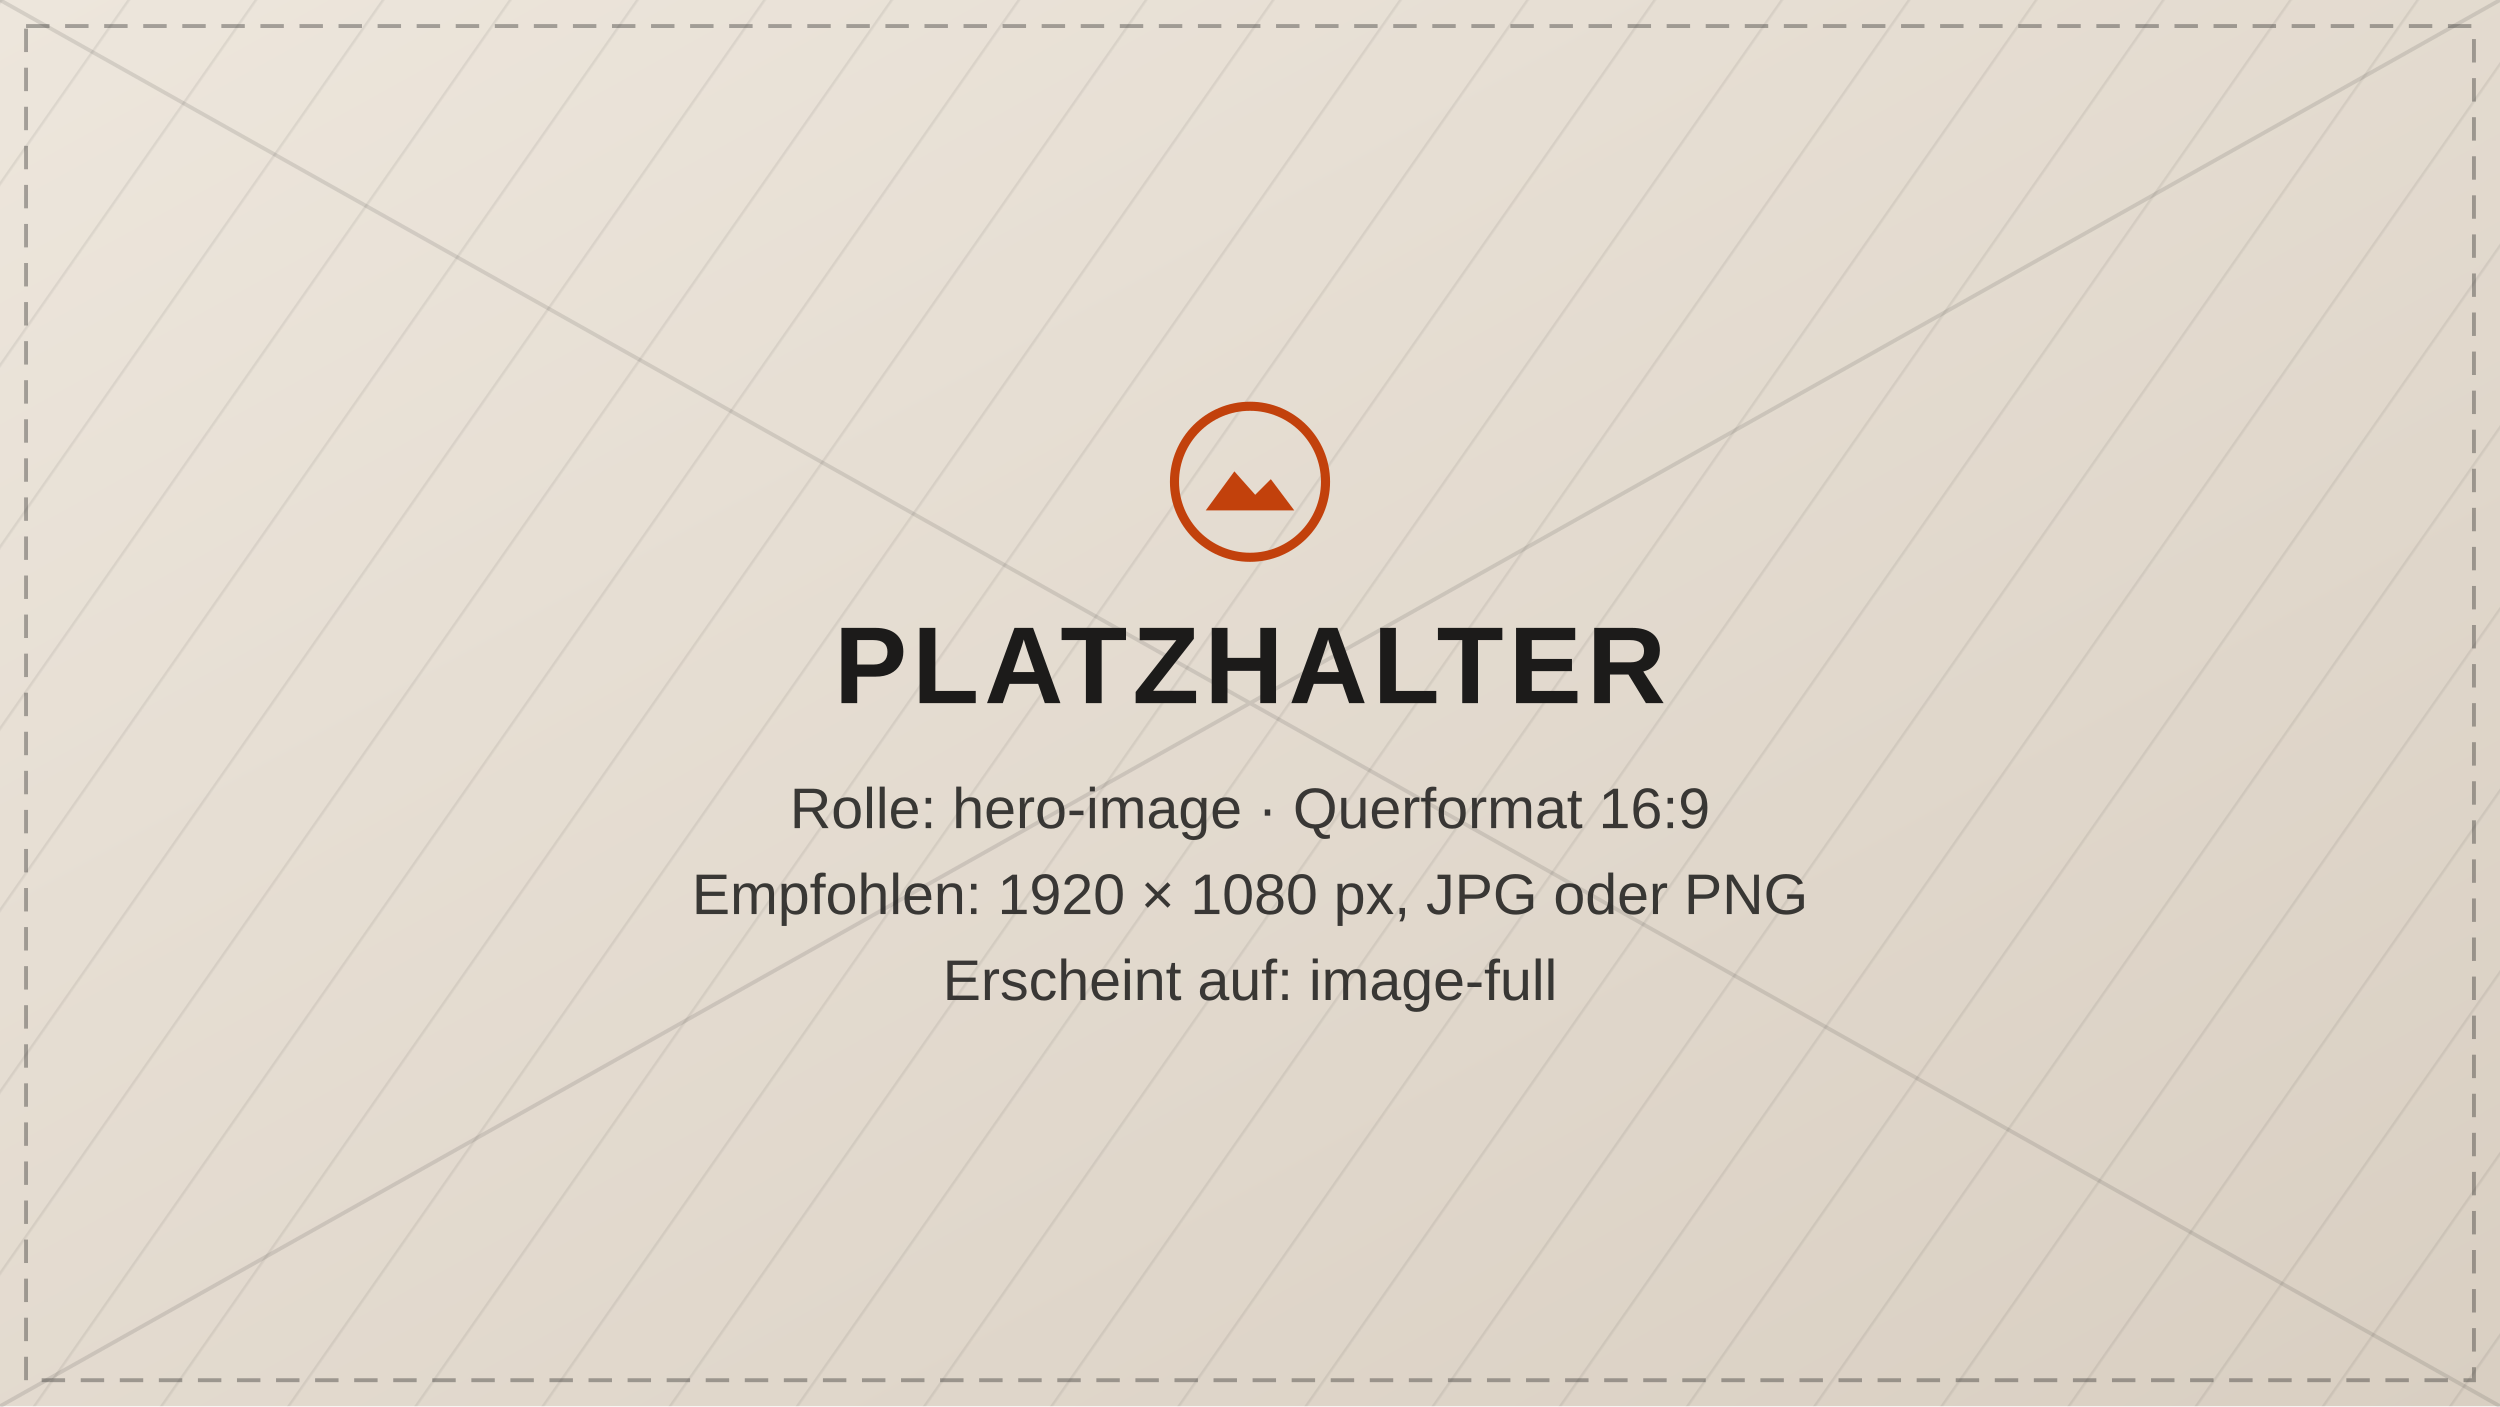
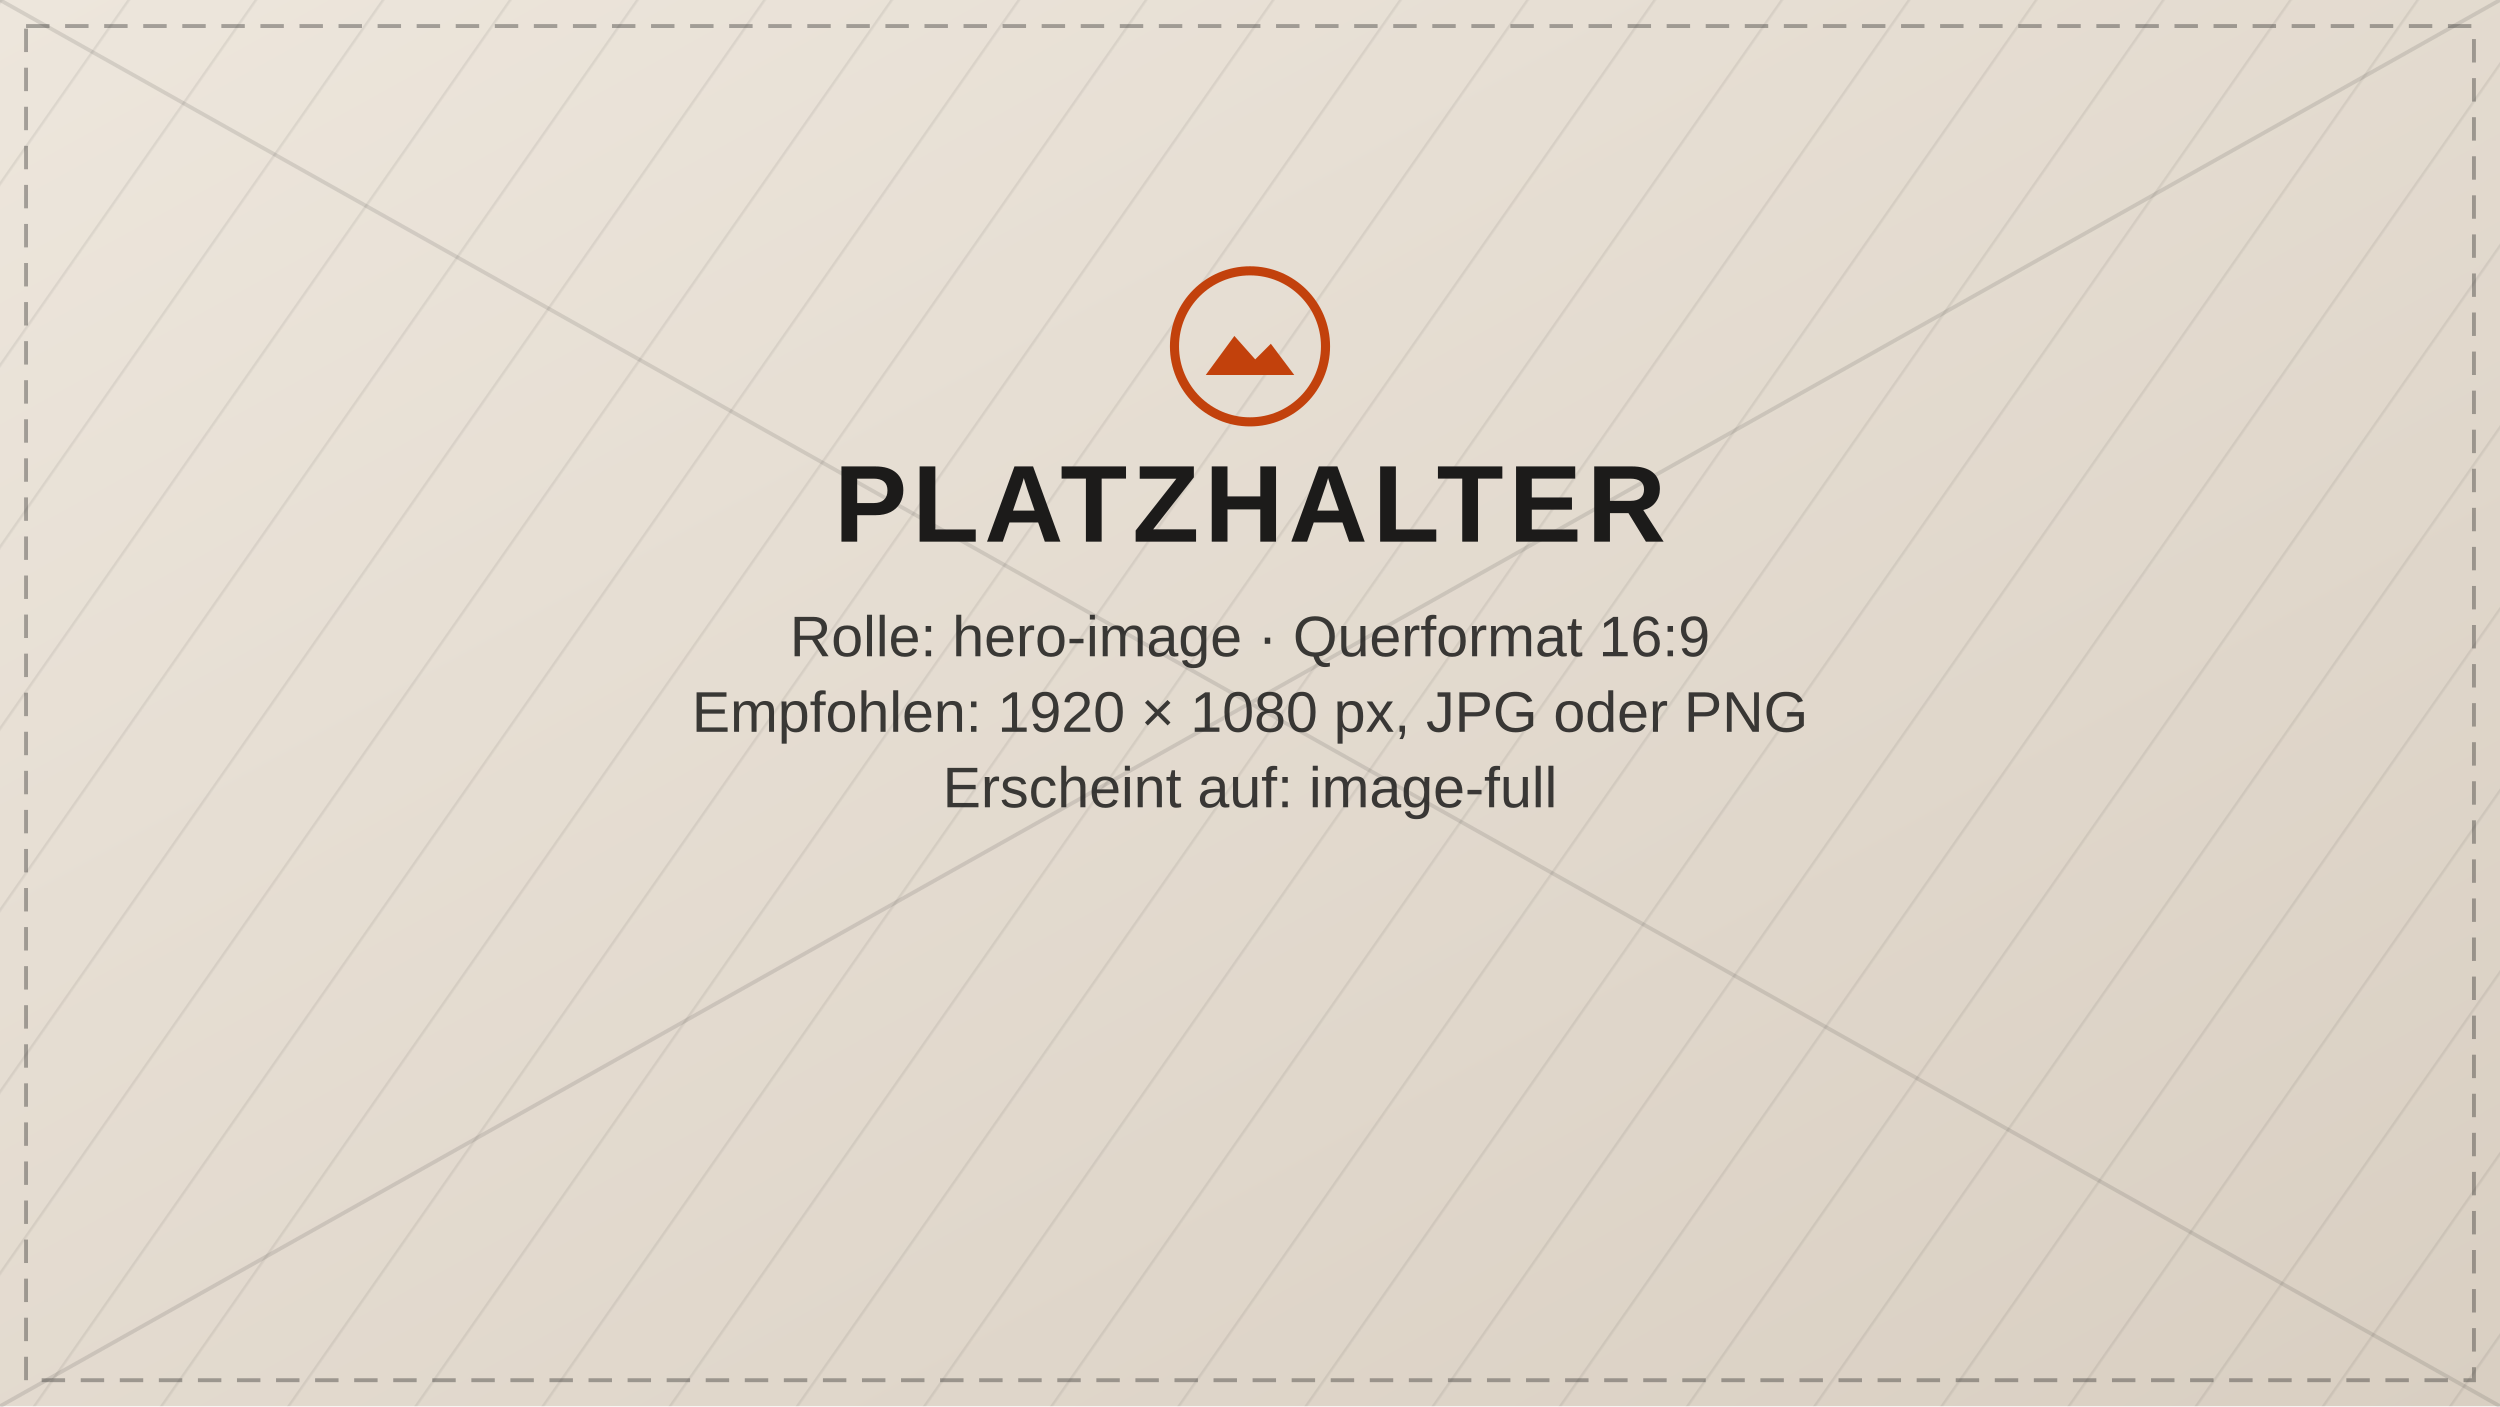
<svg xmlns="http://www.w3.org/2000/svg" width="1920" height="1080" viewBox="0 0 1920 1080">
  <defs>
    <linearGradient id="g" x1="0" y1="0" x2="1" y2="1">
      <stop offset="0" stop-color="#EDE6DC" />
      <stop offset="1" stop-color="#D9CFC2" />
    </linearGradient>
    <pattern id="p" width="80" height="80" patternUnits="userSpaceOnUse" patternTransform="rotate(35)">
      <rect width="2.0" height="80" fill="#1C1B1A" fill-opacity=".07" />
    </pattern>
  </defs>
  <rect width="1920" height="1080" fill="url(#g)" />
  <rect width="1920" height="1080" fill="url(#p)" />
  <path d="M0 0 L1920 1080 M1920 0 L0 1080" stroke="#1C1B1A" stroke-opacity=".12" stroke-width="3.0" />
  <rect x="20" y="20" width="1880" height="1040" fill="none" stroke="#1C1B1A" stroke-opacity=".35" stroke-width="3.0" stroke-dasharray="18 12" />
-   <circle cx="960.0" cy="370" r="58" fill="none" stroke="#C2410C" stroke-width="7.0" />
-   <path d="M926 392 l22 -30 l16 18 l12 -12 l18 24 z" fill="#C2410C" />
-   <text x="960.0" y="540" text-anchor="middle" font-family="Arial, Helvetica, sans-serif" font-size="84" font-weight="700" letter-spacing="4.0" fill="#1C1B1A">PLATZHALTER</text>
-   <text x="960.0" y="636" text-anchor="middle" font-family="Arial, Helvetica, sans-serif" font-size="44" fill="#1C1B1A" fill-opacity=".85">Rolle: hero-image · Querformat 16:9</text>
-   <text x="960.0" y="702" text-anchor="middle" font-family="Arial, Helvetica, sans-serif" font-size="44" fill="#1C1B1A" fill-opacity=".85">Empfohlen: 1920 × 1080 px, JPG oder PNG</text>
-   <text x="960.0" y="768" text-anchor="middle" font-family="Arial, Helvetica, sans-serif" font-size="44" fill="#1C1B1A" fill-opacity=".85">Erscheint auf: image-full</text>
+   <circle cx="960.0" cy="266" r="58" fill="none" stroke="#C2410C" stroke-width="7.0" />
+   <path d="M926 288 l22 -30 l16 18 l12 -12 l18 24 z" fill="#C2410C" />
+   <text x="960.0" y="416" text-anchor="middle" font-family="Arial, Helvetica, sans-serif" font-size="84" font-weight="700" letter-spacing="4.0" fill="#1C1B1A">PLATZHALTER</text>
+   <text x="960.0" y="504" text-anchor="middle" font-family="Arial, Helvetica, sans-serif" font-size="44" fill="#1C1B1A" fill-opacity=".85">Rolle: hero-image · Querformat 16:9</text>
+   <text x="960.0" y="562" text-anchor="middle" font-family="Arial, Helvetica, sans-serif" font-size="44" fill="#1C1B1A" fill-opacity=".85">Empfohlen: 1920 × 1080 px, JPG oder PNG</text>
+   <text x="960.0" y="620" text-anchor="middle" font-family="Arial, Helvetica, sans-serif" font-size="44" fill="#1C1B1A" fill-opacity=".85">Erscheint auf: image-full</text>
</svg>
